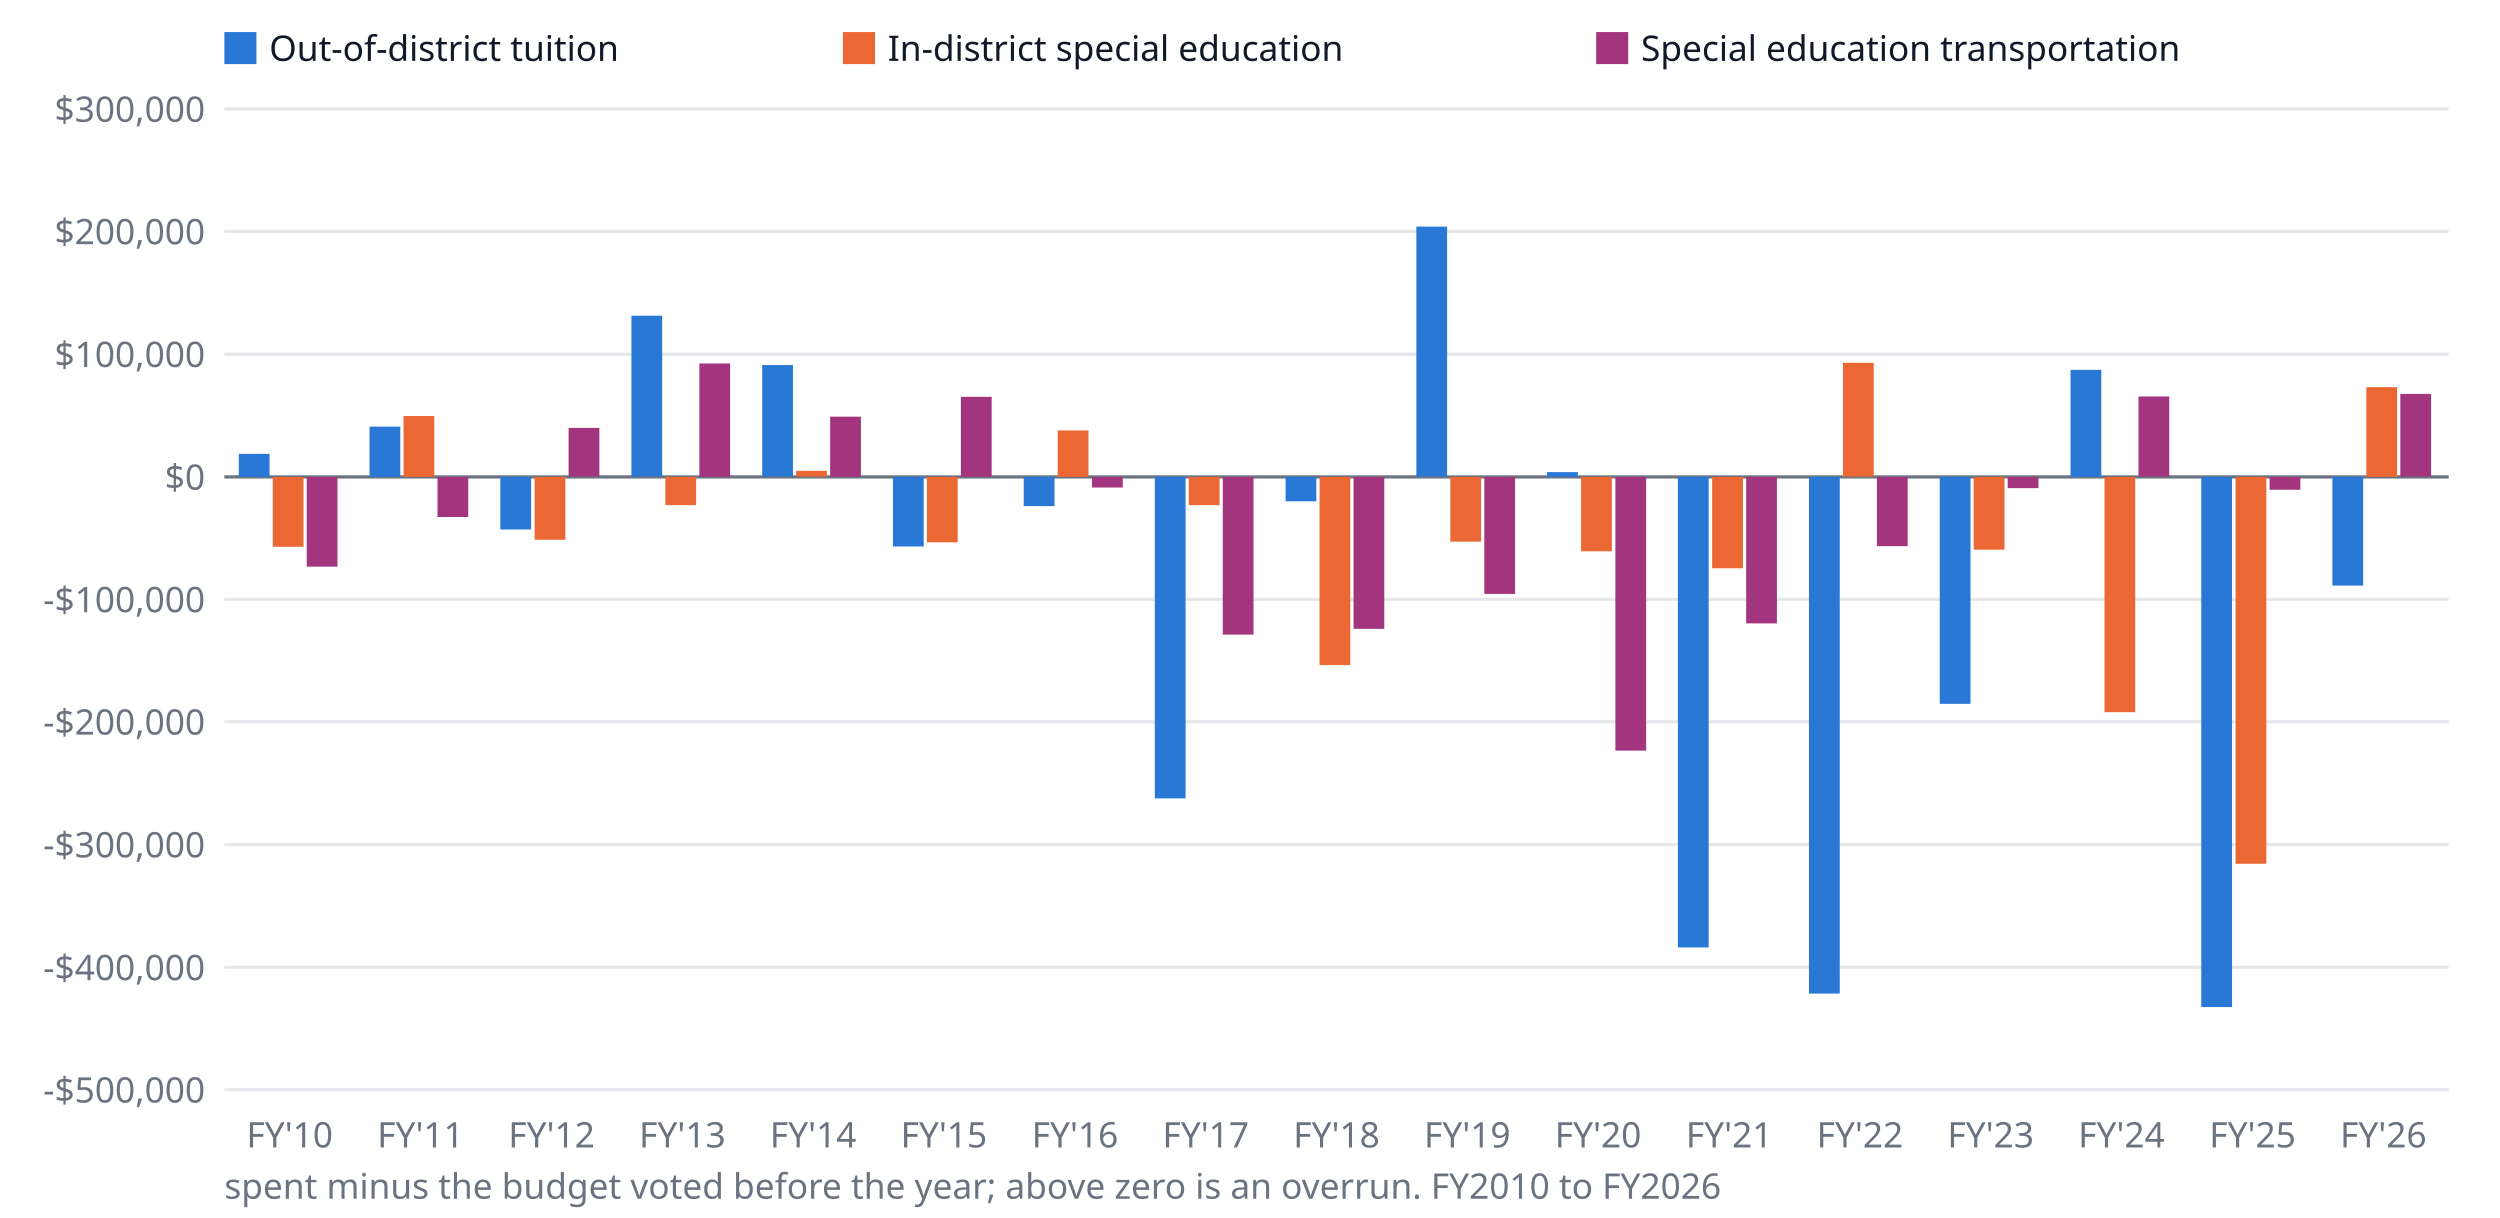
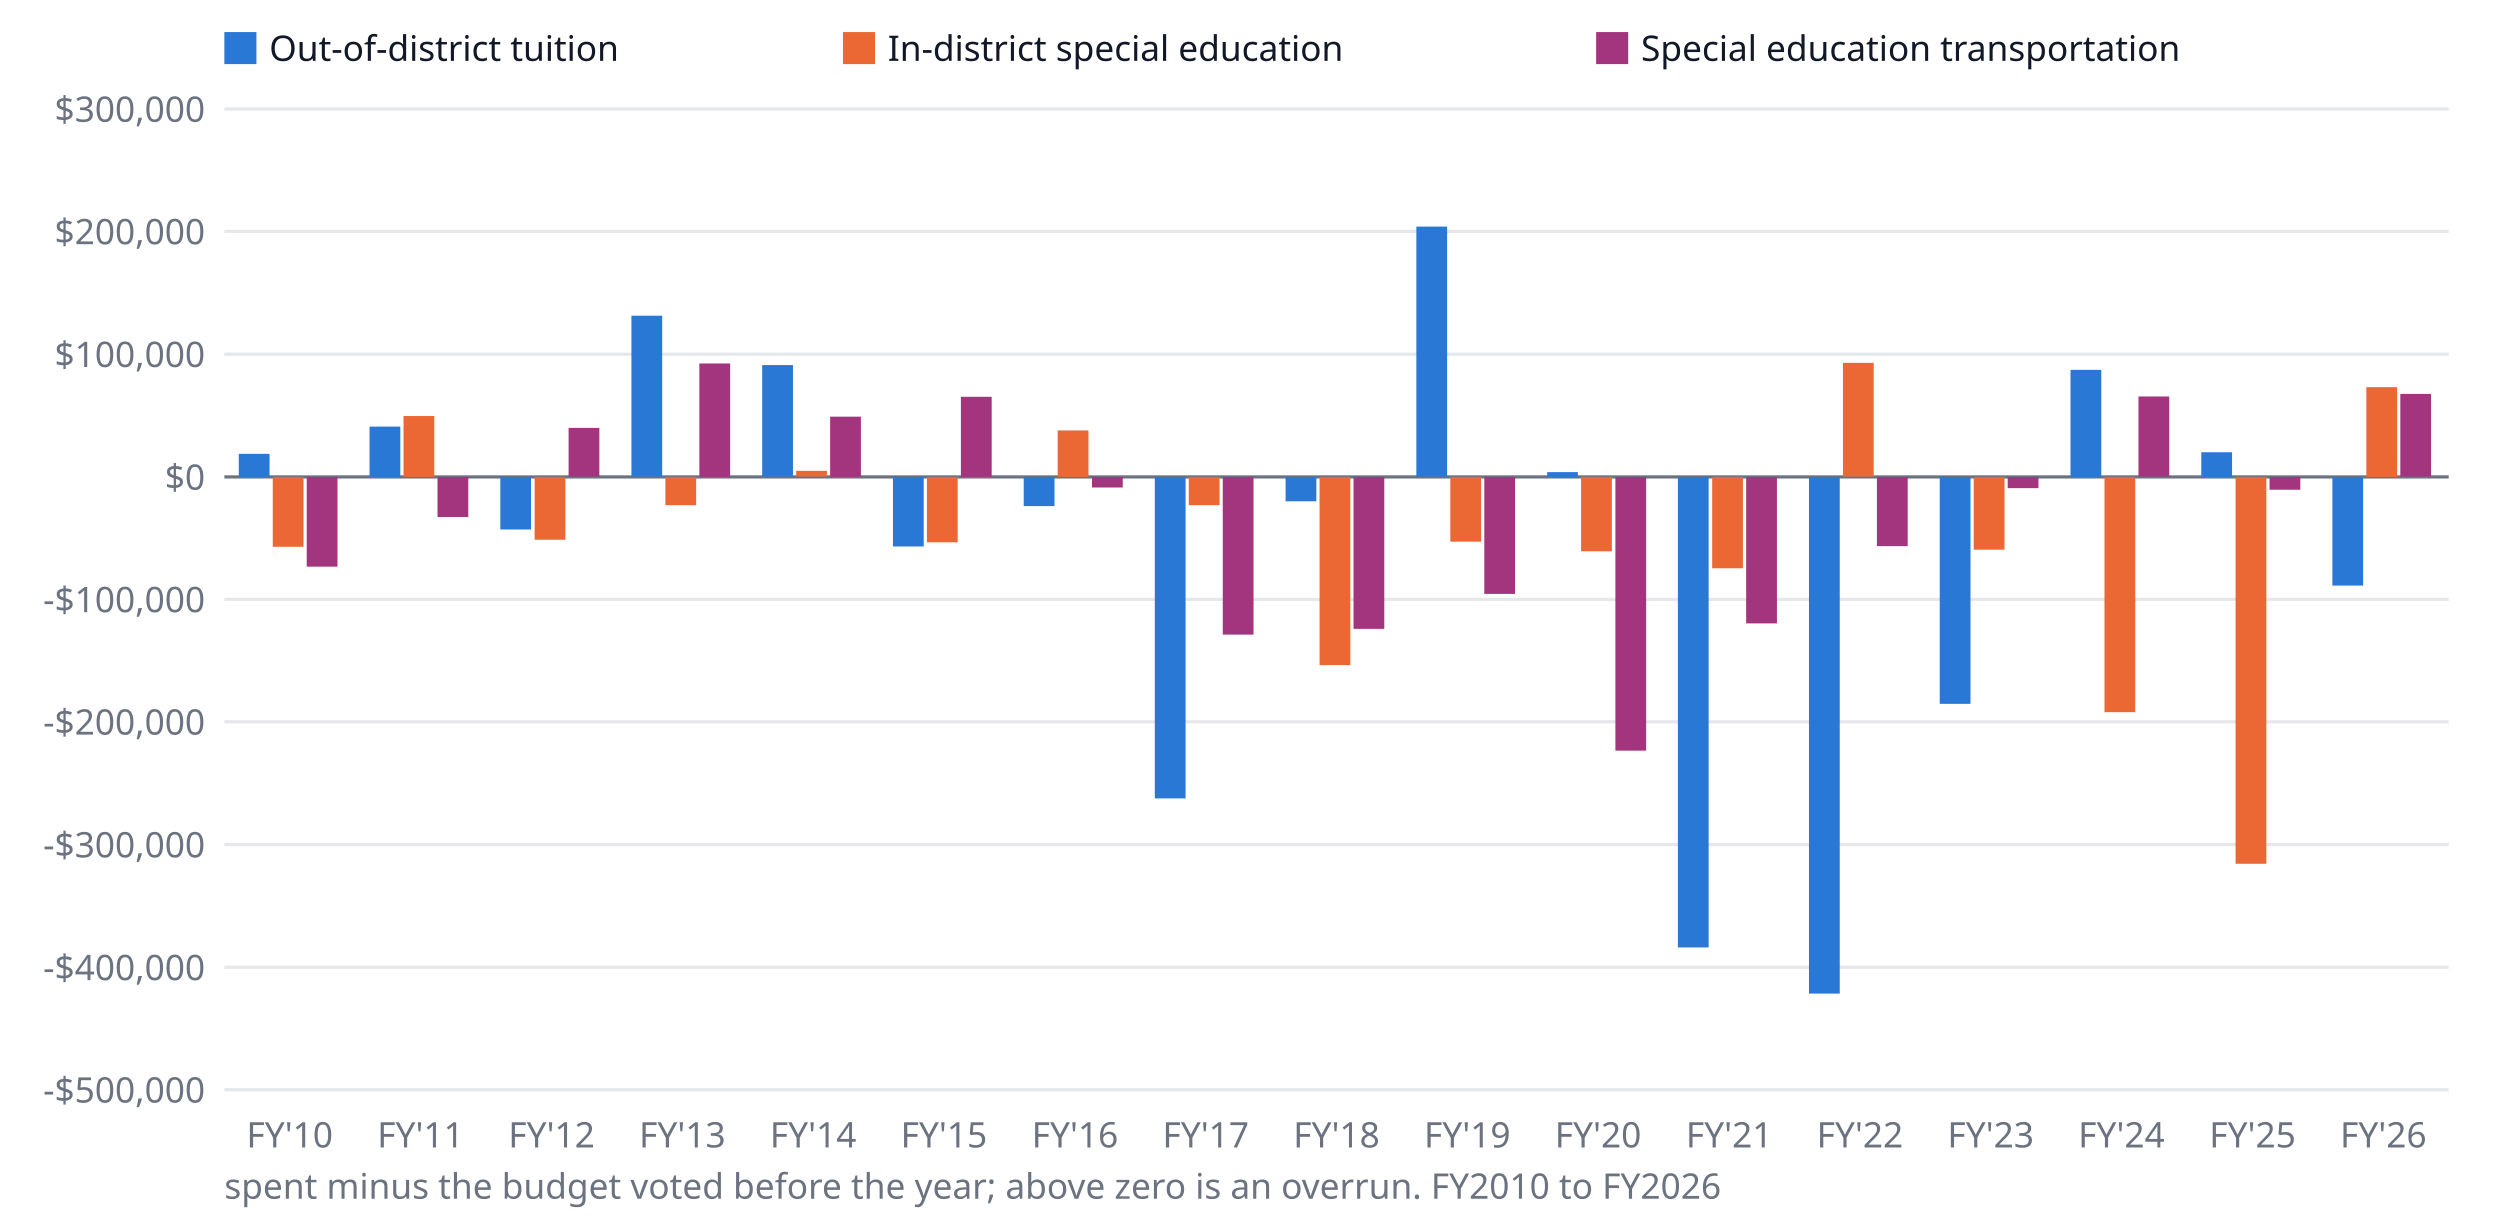
<svg xmlns="http://www.w3.org/2000/svg" viewBox="0 0 780 380" font-family="system-ui,sans-serif" font-size="11">
  <rect width="100%" height="100%" fill="#ffffff" />
  <line x1="70" x2="764" y1="340.0" y2="340.0" stroke="#e5e7eb" />
  <text x="64" y="344.0" text-anchor="end" fill="#6b7280">-$500,000</text>
  <line x1="70" x2="764" y1="301.8" y2="301.8" stroke="#e5e7eb" />
  <text x="64" y="305.8" text-anchor="end" fill="#6b7280">-$400,000</text>
  <line x1="70" x2="764" y1="263.5" y2="263.5" stroke="#e5e7eb" />
  <text x="64" y="267.5" text-anchor="end" fill="#6b7280">-$300,000</text>
  <line x1="70" x2="764" y1="225.2" y2="225.2" stroke="#e5e7eb" />
  <text x="64" y="229.2" text-anchor="end" fill="#6b7280">-$200,000</text>
  <line x1="70" x2="764" y1="187.0" y2="187.0" stroke="#e5e7eb" />
  <text x="64" y="191.0" text-anchor="end" fill="#6b7280">-$100,000</text>
  <line x1="70" x2="764" y1="148.8" y2="148.8" stroke="#6b7280" />
  <text x="64" y="152.8" text-anchor="end" fill="#6b7280">$0</text>
  <line x1="70" x2="764" y1="110.5" y2="110.5" stroke="#e5e7eb" />
  <text x="64" y="114.5" text-anchor="end" fill="#6b7280">$100,000</text>
  <line x1="70" x2="764" y1="72.2" y2="72.2" stroke="#e5e7eb" />
  <text x="64" y="76.2" text-anchor="end" fill="#6b7280">$200,000</text>
  <line x1="70" x2="764" y1="34.0" y2="34.0" stroke="#e5e7eb" />
  <text x="64" y="38.0" text-anchor="end" fill="#6b7280">$300,000</text>
  <rect x="74.5" y="141.6" width="9.6" height="7.2" fill="#2a78d6" />
  <rect x="85.1" y="148.8" width="9.6" height="21.8" fill="#eb6834" />
  <rect x="95.7" y="148.8" width="9.6" height="28.0" fill="#a3357f" />
  <text x="90.4" y="358" text-anchor="middle" fill="#6b7280">FY'10</text>
  <rect x="115.3" y="133.1" width="9.6" height="15.7" fill="#2a78d6" />
  <rect x="125.9" y="129.8" width="9.6" height="19.0" fill="#eb6834" />
  <rect x="136.5" y="148.8" width="9.6" height="12.5" fill="#a3357f" />
  <text x="131.2" y="358" text-anchor="middle" fill="#6b7280">FY'11</text>
  <rect x="156.1" y="148.8" width="9.6" height="16.4" fill="#2a78d6" />
  <rect x="166.8" y="148.8" width="9.6" height="19.6" fill="#eb6834" />
  <rect x="177.4" y="133.5" width="9.6" height="15.2" fill="#a3357f" />
  <text x="172.1" y="358" text-anchor="middle" fill="#6b7280">FY'12</text>
  <rect x="197.0" y="98.5" width="9.6" height="50.2" fill="#2a78d6" />
  <rect x="207.6" y="148.8" width="9.6" height="8.8" fill="#eb6834" />
  <rect x="218.2" y="113.4" width="9.6" height="35.4" fill="#a3357f" />
  <text x="212.9" y="358" text-anchor="middle" fill="#6b7280">FY'13</text>
  <rect x="237.8" y="113.9" width="9.6" height="34.8" fill="#2a78d6" />
  <rect x="248.4" y="146.9" width="9.6" height="1.8" fill="#eb6834" />
  <rect x="259.0" y="130.0" width="9.6" height="18.8" fill="#a3357f" />
  <text x="253.7" y="358" text-anchor="middle" fill="#6b7280">FY'14</text>
  <rect x="278.6" y="148.8" width="9.6" height="21.7" fill="#2a78d6" />
  <rect x="289.2" y="148.8" width="9.6" height="20.4" fill="#eb6834" />
  <rect x="299.8" y="123.8" width="9.6" height="25.0" fill="#a3357f" />
  <text x="294.5" y="358" text-anchor="middle" fill="#6b7280">FY'15</text>
  <rect x="319.4" y="148.8" width="9.6" height="9.1" fill="#2a78d6" />
  <rect x="330.0" y="134.3" width="9.6" height="14.5" fill="#eb6834" />
  <rect x="340.7" y="148.8" width="9.6" height="3.3" fill="#a3357f" />
  <text x="335.4" y="358" text-anchor="middle" fill="#6b7280">FY'16</text>
  <rect x="360.3" y="148.8" width="9.6" height="100.3" fill="#2a78d6" />
  <rect x="370.9" y="148.8" width="9.6" height="8.8" fill="#eb6834" />
  <rect x="381.5" y="148.8" width="9.6" height="49.2" fill="#a3357f" />
  <text x="376.2" y="358" text-anchor="middle" fill="#6b7280">FY'17</text>
  <rect x="401.1" y="148.8" width="9.6" height="7.6" fill="#2a78d6" />
  <rect x="411.7" y="148.8" width="9.6" height="58.7" fill="#eb6834" />
  <rect x="422.3" y="148.8" width="9.6" height="47.4" fill="#a3357f" />
  <text x="417.0" y="358" text-anchor="middle" fill="#6b7280">FY'18</text>
  <rect x="441.9" y="70.7" width="9.6" height="78.0" fill="#2a78d6" />
  <rect x="452.5" y="148.8" width="9.6" height="20.2" fill="#eb6834" />
  <rect x="463.1" y="148.8" width="9.6" height="36.5" fill="#a3357f" />
  <text x="457.8" y="358" text-anchor="middle" fill="#6b7280">FY'19</text>
  <rect x="482.7" y="147.3" width="9.6" height="1.5" fill="#2a78d6" />
  <rect x="493.3" y="148.8" width="9.6" height="23.2" fill="#eb6834" />
  <rect x="504.0" y="148.8" width="9.6" height="85.4" fill="#a3357f" />
  <text x="498.6" y="358" text-anchor="middle" fill="#6b7280">FY'20</text>
  <rect x="523.5" y="148.8" width="9.6" height="146.8" fill="#2a78d6" />
  <rect x="534.2" y="148.8" width="9.6" height="28.5" fill="#eb6834" />
  <rect x="544.8" y="148.8" width="9.6" height="45.7" fill="#a3357f" />
  <text x="539.5" y="358" text-anchor="middle" fill="#6b7280">FY'21</text>
  <rect x="564.4" y="148.8" width="9.6" height="161.2" fill="#2a78d6" />
  <rect x="575.0" y="113.2" width="9.6" height="35.5" fill="#eb6834" />
  <rect x="585.6" y="148.8" width="9.6" height="21.6" fill="#a3357f" />
  <text x="580.3" y="358" text-anchor="middle" fill="#6b7280">FY'22</text>
  <rect x="605.2" y="148.8" width="9.6" height="70.8" fill="#2a78d6" />
  <rect x="615.8" y="148.8" width="9.6" height="22.7" fill="#eb6834" />
  <rect x="626.4" y="148.8" width="9.6" height="3.5" fill="#a3357f" />
  <text x="621.1" y="358" text-anchor="middle" fill="#6b7280">FY'23</text>
  <rect x="646.0" y="115.4" width="9.6" height="33.4" fill="#2a78d6" />
  <rect x="656.6" y="148.8" width="9.6" height="73.4" fill="#eb6834" />
  <rect x="667.2" y="123.7" width="9.6" height="25.0" fill="#a3357f" />
  <text x="661.9" y="358" text-anchor="middle" fill="#6b7280">FY'24</text>
-   <rect x="686.8" y="148.8" width="9.6" height="165.4" fill="#2a78d6" />
+   <rect x="686.8" y="141.1" width="9.6" height="7.7" fill="#2a78d6" />
  <rect x="697.5" y="148.8" width="9.6" height="120.7" fill="#eb6834" />
  <rect x="708.1" y="148.8" width="9.6" height="4.0" fill="#a3357f" />
  <text x="702.8" y="358" text-anchor="middle" fill="#6b7280">FY'25</text>
  <rect x="727.7" y="148.8" width="9.6" height="33.9" fill="#2a78d6" />
  <rect x="738.3" y="120.8" width="9.6" height="28.0" fill="#eb6834" />
  <rect x="748.9" y="122.9" width="9.6" height="25.8" fill="#a3357f" />
  <text x="743.6" y="358" text-anchor="middle" fill="#6b7280">FY'26</text>
  <rect x="70" y="10" width="10" height="10" fill="#2a78d6" />
  <text x="84" y="19" fill="#111827">Out-of-district tuition</text>
  <rect x="263" y="10" width="10" height="10" fill="#eb6834" />
  <text x="277" y="19" fill="#111827">In-district special education</text>
  <rect x="498" y="10" width="10" height="10" fill="#a3357f" />
  <text x="512" y="19" fill="#111827">Special education transportation</text>
  <text x="70" y="374" fill="#6b7280">spent minus the budget voted before the year; above zero is an overrun. FY2010 to FY2026</text>
</svg>
